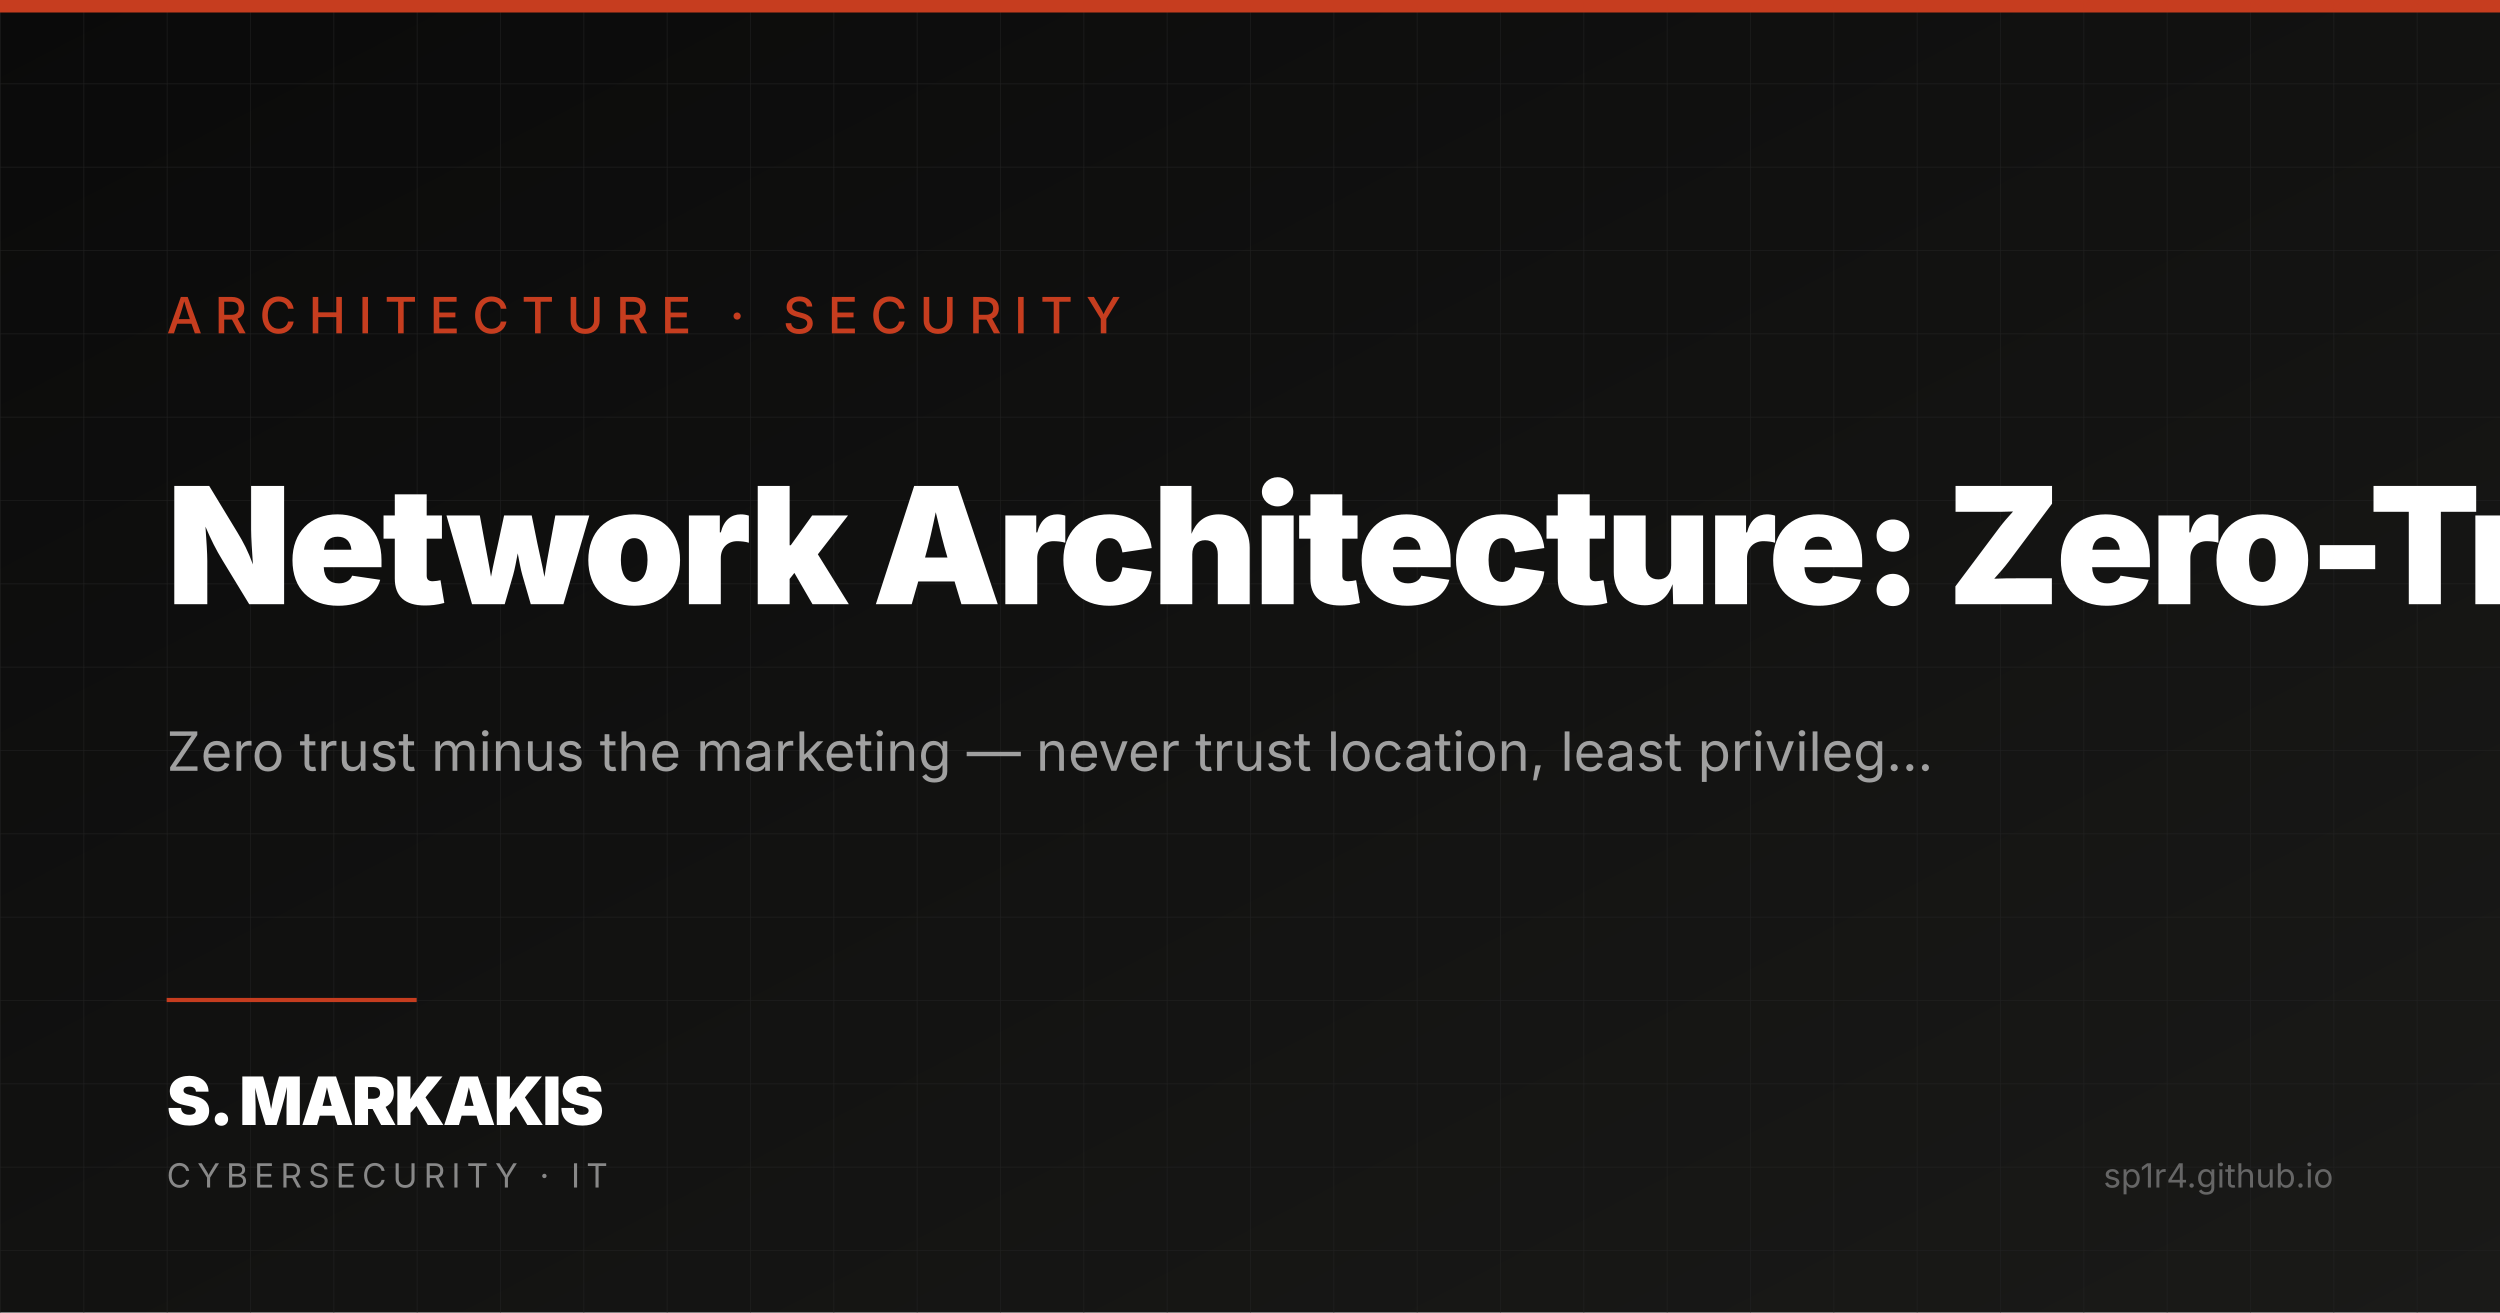
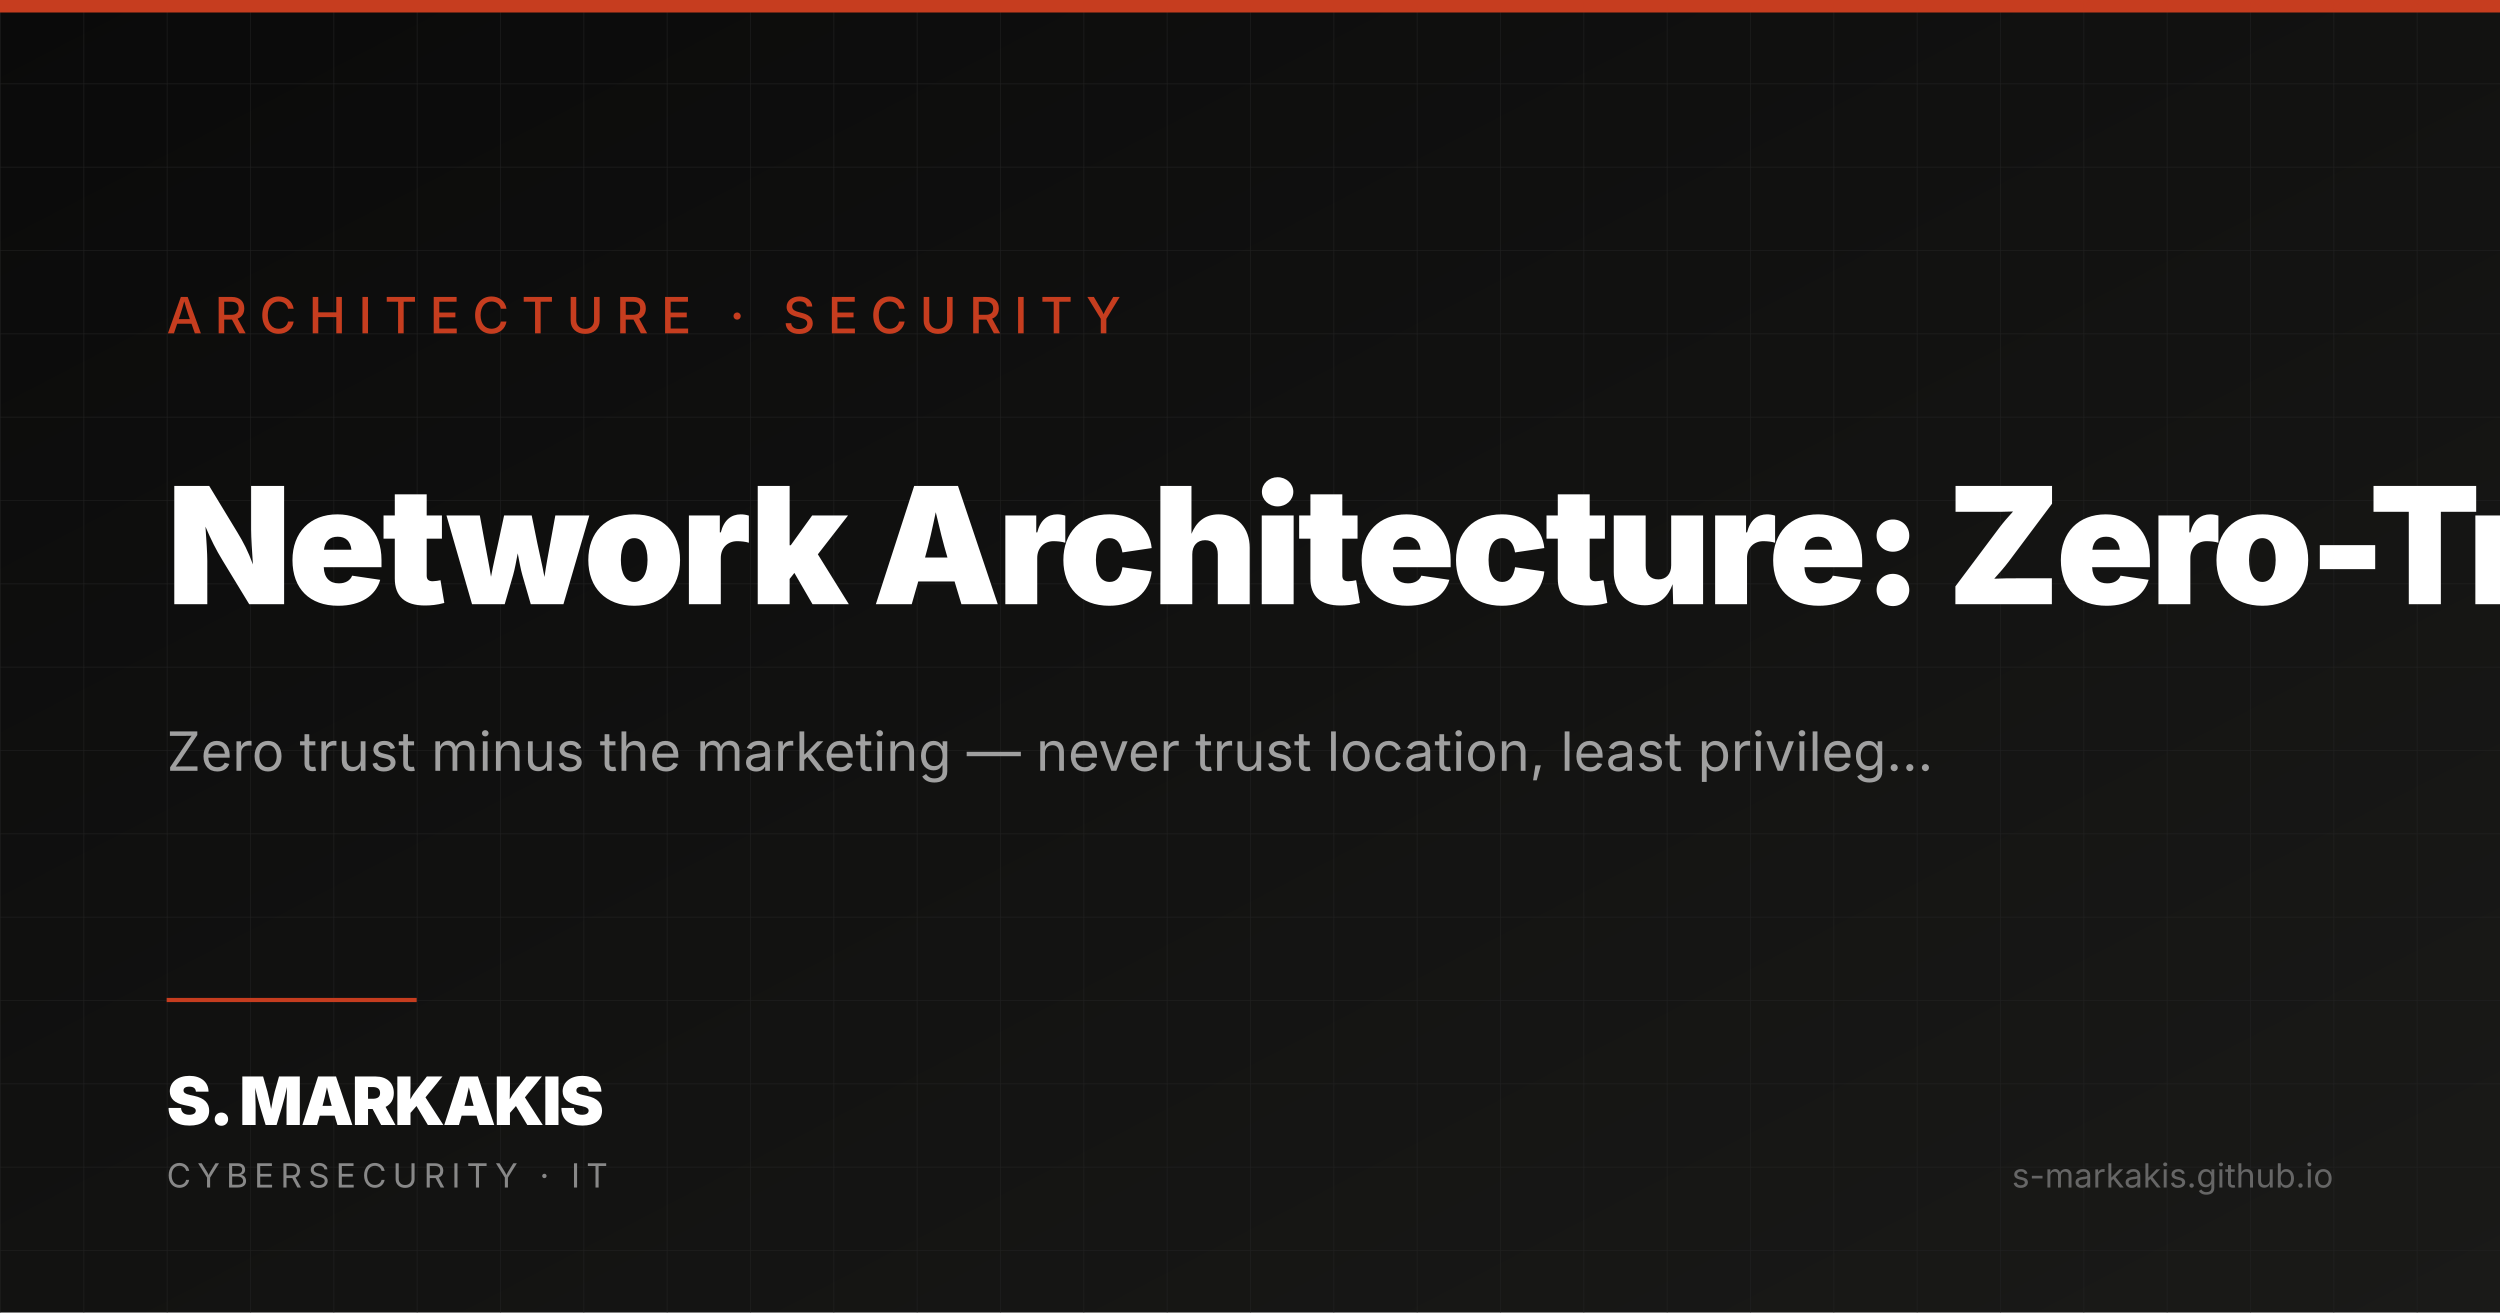
<svg xmlns="http://www.w3.org/2000/svg" viewBox="0 0 1200 630" width="1200" height="630">
  <defs>
    <linearGradient id="bg" x1="0" y1="0" x2="1" y2="1">
      <stop offset="0%" stop-color="#0a0a0a" />
      <stop offset="100%" stop-color="#1a1a18" />
    </linearGradient>
    <pattern id="grid" width="40" height="40" patternUnits="userSpaceOnUse">
      <path d="M 40 0 L 0 0 0 40" fill="none" stroke="#222" stroke-width="0.5" />
    </pattern>
  </defs>
  <rect width="1200" height="630" fill="url(#bg)" />
  <rect width="1200" height="630" fill="url(#grid)" />
  <rect x="0" y="0" width="1200" height="6" fill="#c63d1f" />
  <text x="80" y="160" font-family="Inter, Helvetica, Arial, sans-serif" font-size="24" font-weight="500" fill="#c63d1f" letter-spacing="6">ARCHITECTURE · SECURITY</text>
  <text x="80" y="290" font-family="Inter, Helvetica, Arial, sans-serif" font-size="78" font-weight="900" fill="#ffffff" letter-spacing="-2">Network Architecture: Zero-Trus…</text>
  <text x="80" y="370" font-family="Inter, Helvetica, Arial, sans-serif" font-size="26" font-weight="400" fill="#a0a0a0">Zero trust minus the marketing — never trust location, least privileg…</text>
  <line x1="80" y1="480" x2="200" y2="480" stroke="#c63d1f" stroke-width="2" />
  <text x="80" y="540" font-family="Inter, Helvetica, Arial, sans-serif" font-size="32" font-weight="900" fill="#ffffff" letter-spacing="-1">S. MARKAKIS</text>
  <text x="80" y="570" font-family="Inter, Helvetica, Arial, sans-serif" font-size="16" font-weight="400" fill="#888" letter-spacing="3">CYBERSECURITY · IT</text>
-   <text x="1120" y="570" font-family="Inter, Helvetica, Arial, sans-serif" font-size="16" font-weight="400" fill="#666" text-anchor="end">sp1r4.github.io</text>
+   <text x="1120" y="570" font-family="Inter, Helvetica, Arial, sans-serif" font-size="16" font-weight="400" fill="#666" text-anchor="end">s-markakis.github.io</text>
</svg>
